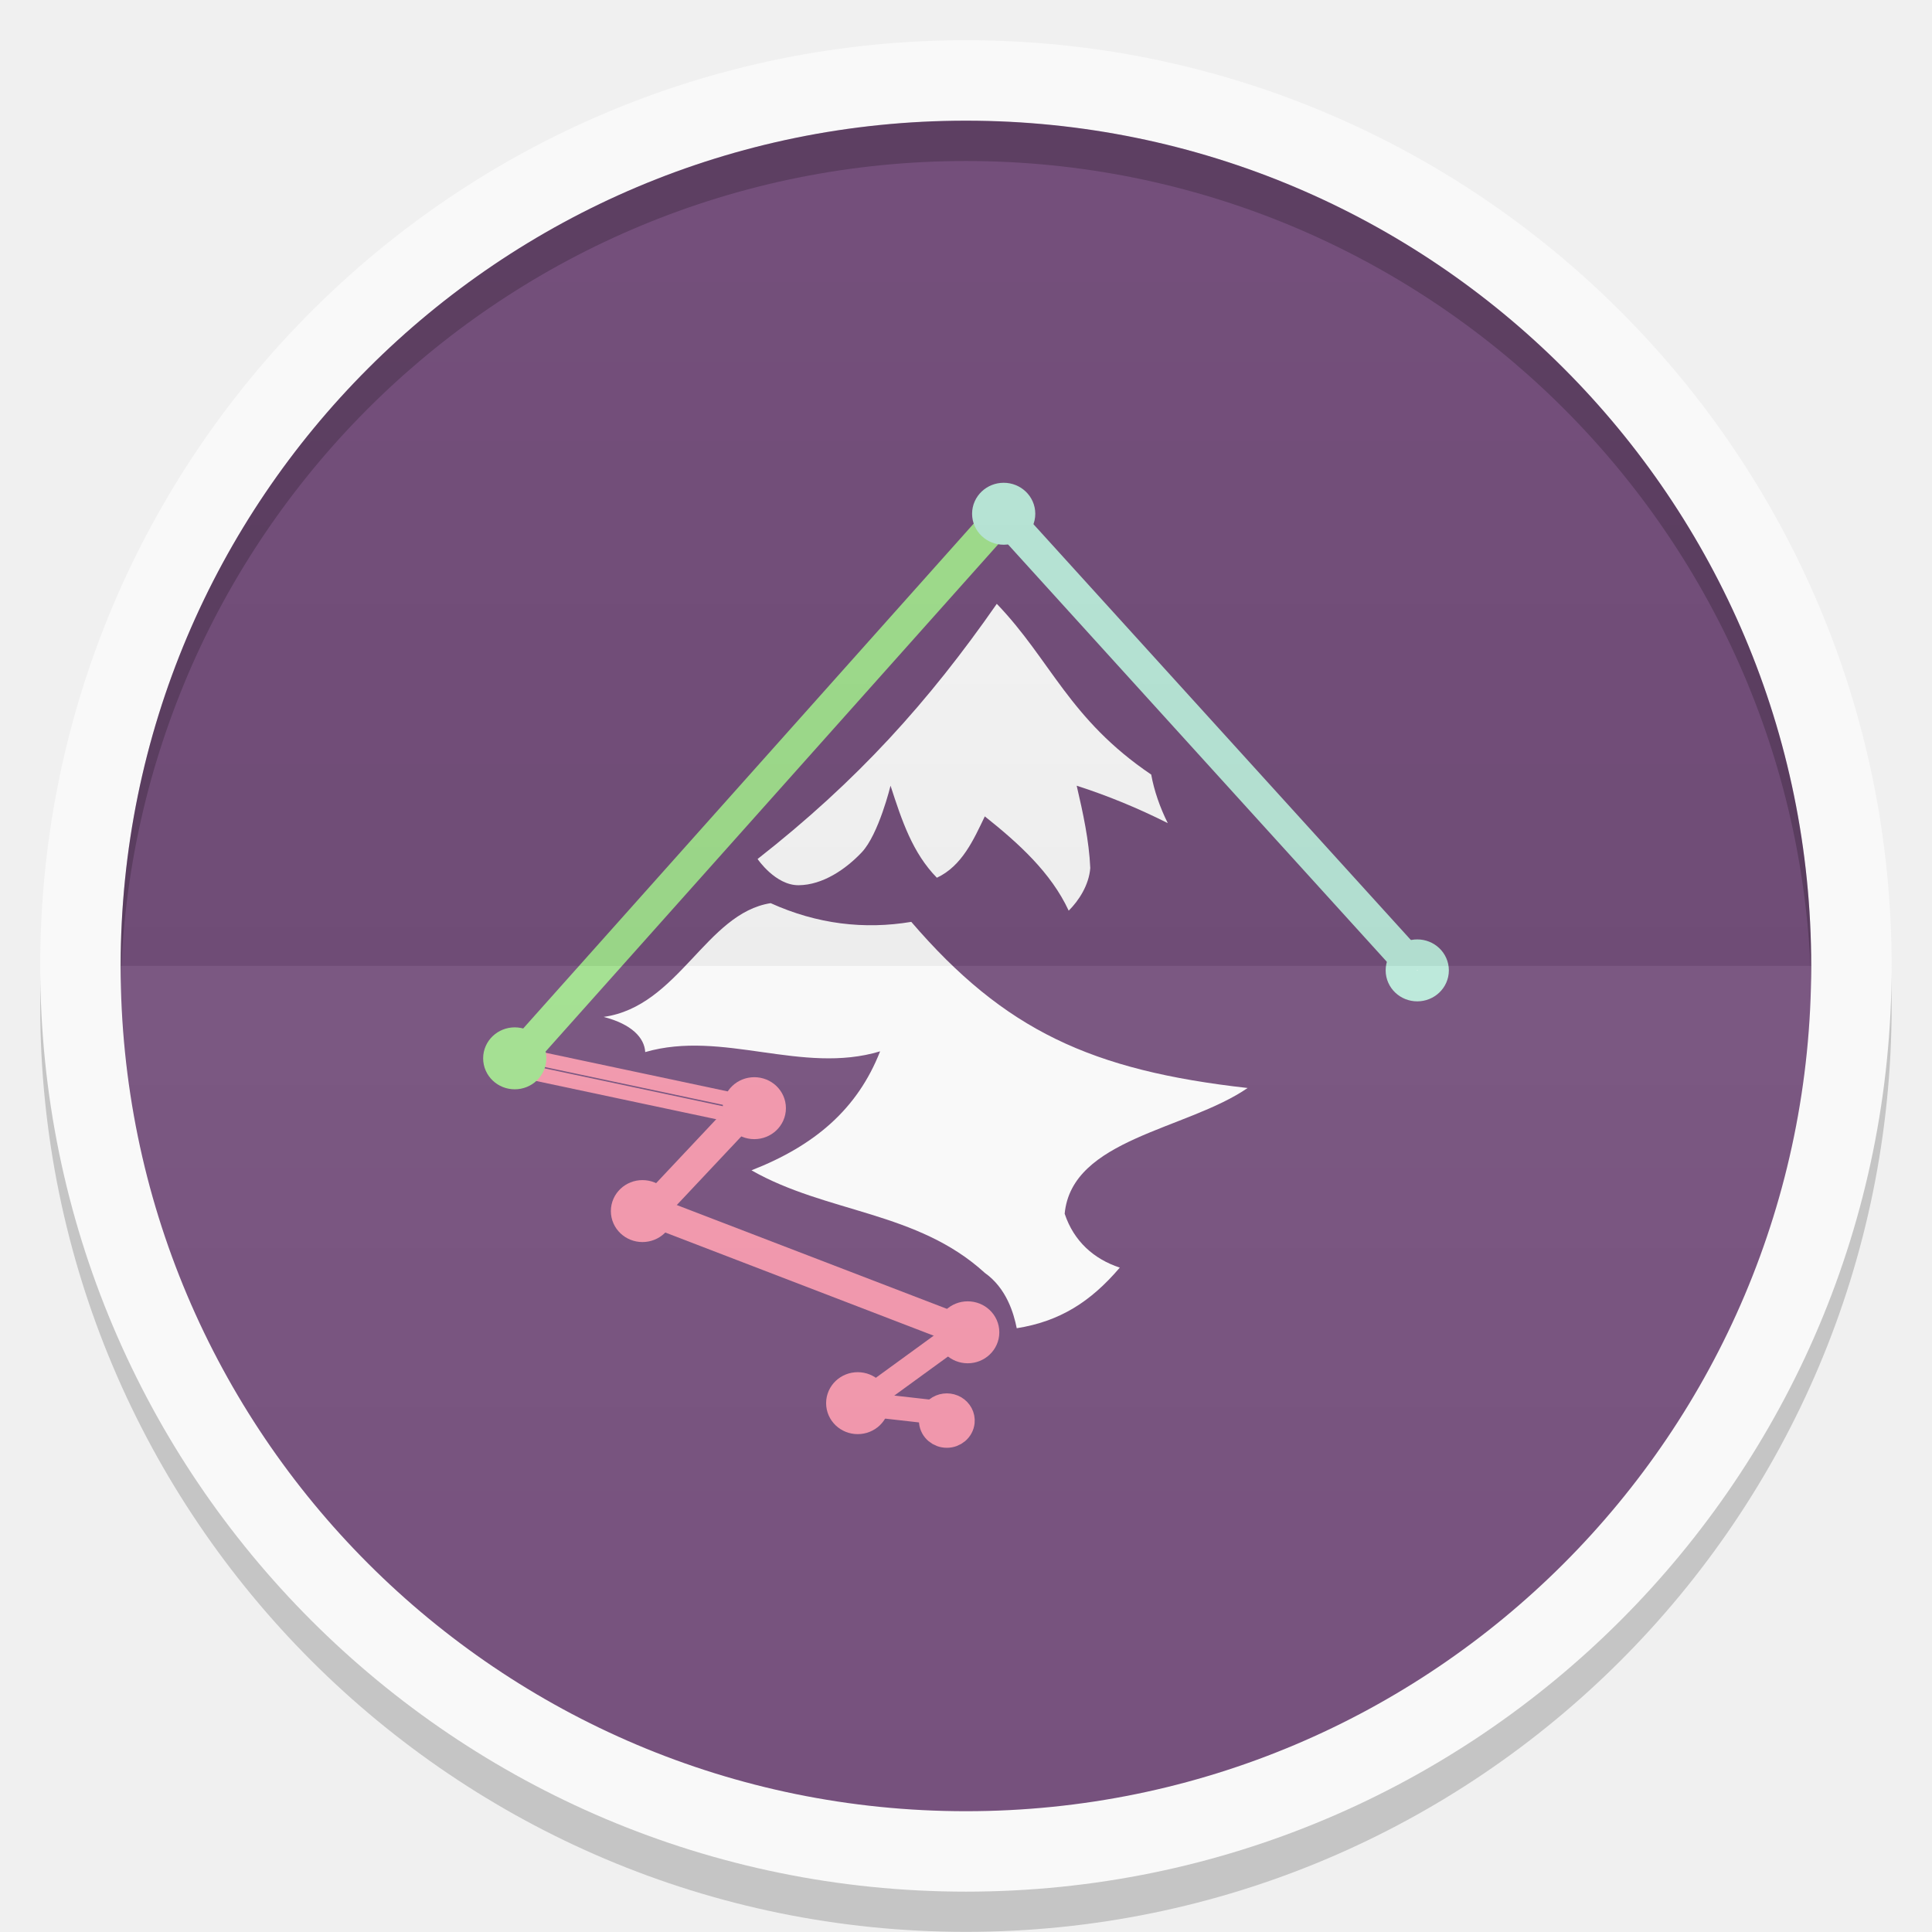
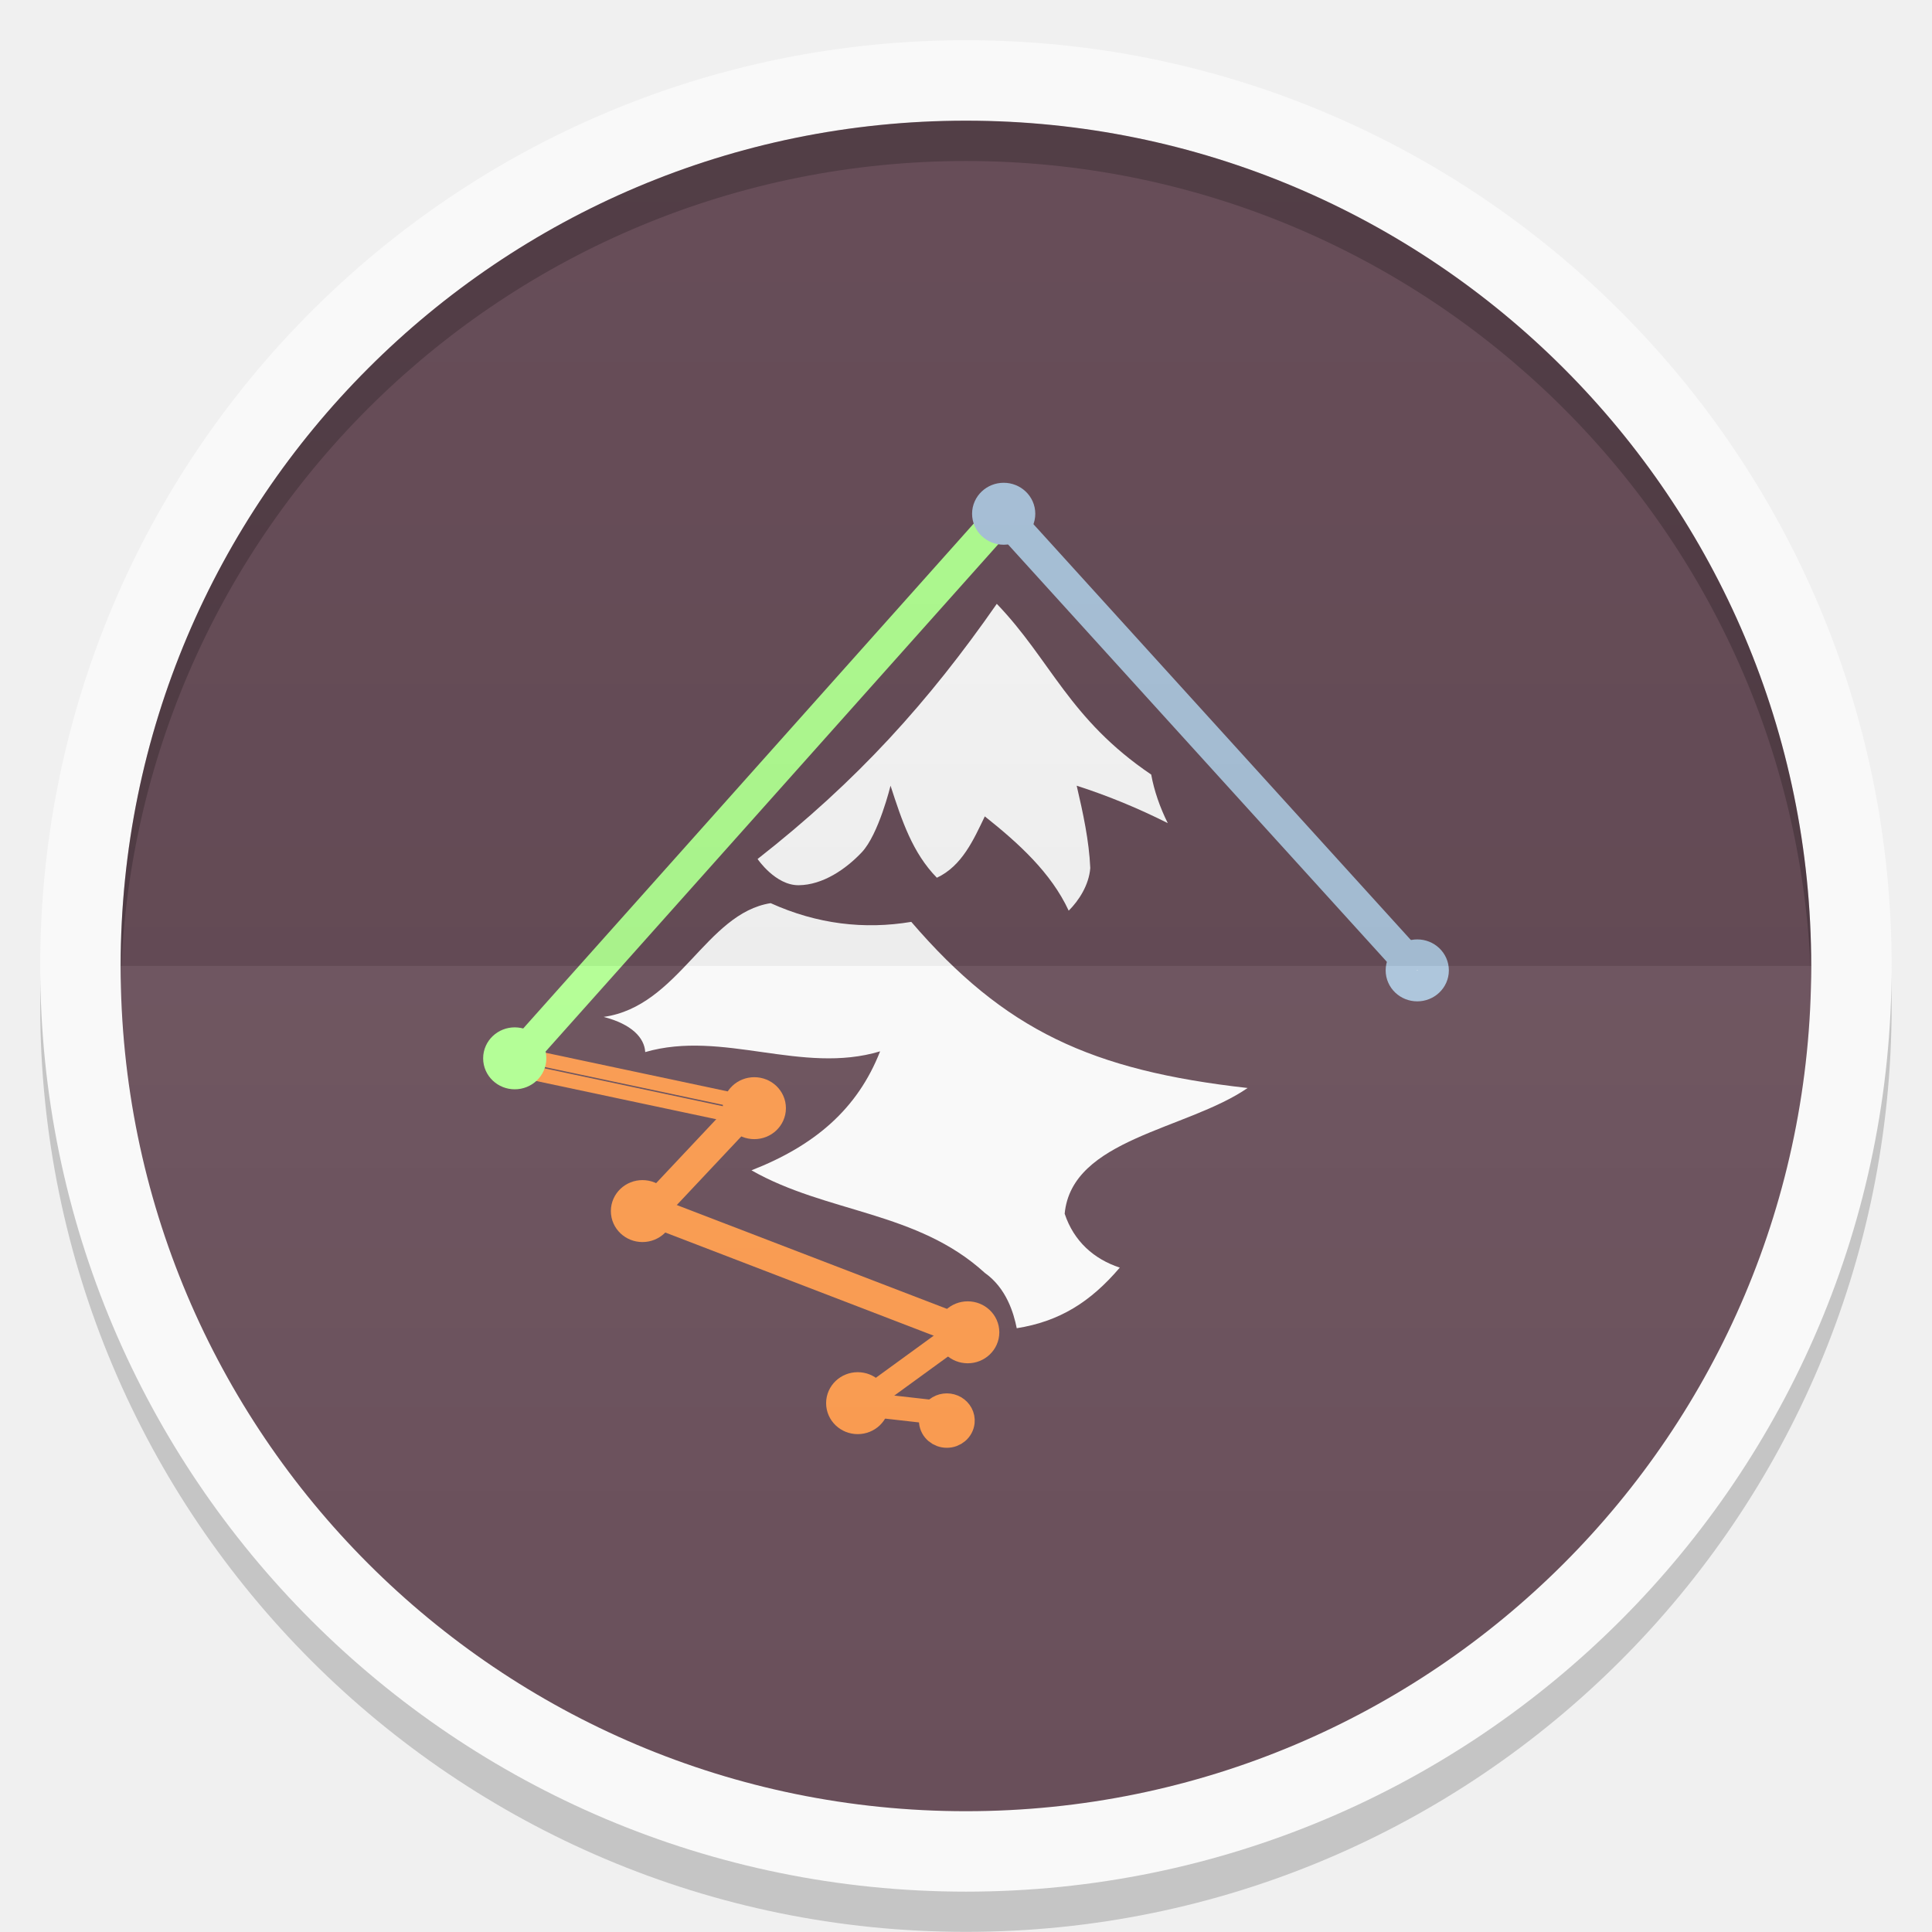
<svg xmlns="http://www.w3.org/2000/svg" xmlns:xlink="http://www.w3.org/1999/xlink" width="48" viewBox="0 0 13.547 13.547" height="48" id="svg2" version="1.1">
  <defs id="defs4">
    <linearGradient id="linearGradient3807">
      <stop style="stop-color:#000000;stop-opacity:1;" offset="0" id="stop3809" />
      <stop style="stop-color:#000000;stop-opacity:0;" offset="1" id="stop3811" />
    </linearGradient>
    <linearGradient id="linearGradient3794">
      <stop style="stop-color:#ffffff;stop-opacity:1;" offset="0" id="stop3796" />
      <stop style="stop-color:#ffffff;stop-opacity:0;" offset="1" id="stop3798" />
    </linearGradient>
    <linearGradient id="linearGradient4460">
      <stop offset="0" style="stop-color:#2d2d2d;stop-opacity:1;" id="stop7" />
      <stop offset="1" style="stop-color:#333333;stop-opacity:1;" id="stop9" />
    </linearGradient>
    <linearGradient id="linearGradient3824">
      <stop offset="0" style="stop-color:#2a94c8" id="stop12" />
      <stop offset=".519" style="stop-color:#e35472" id="stop14" />
      <stop offset="1" style="stop-color:#e68031" id="stop16" />
    </linearGradient>
    <linearGradient gradientTransform="matrix(1.09524,0,0,1.09524,-133.0018,-293.022)" xlink:href="#linearGradient4460" id="linearGradient3835" y1="279.096" y2="268.33" gradientUnits="userSpaceOnUse" x2="0" />
    <linearGradient xlink:href="#linearGradient3824" id="linearGradient3830" x1=".847" x2="12.7" gradientUnits="userSpaceOnUse" />
    <linearGradient xlink:href="#linearGradient4460" id="linearGradient3010" gradientUnits="userSpaceOnUse" gradientTransform="matrix(1.078933,0,0,1.078933,-130.9204,-288.5589)" y1="279.096" x2="0" y2="268.33" />
    <clipPath id="clipPath3813" clipPathUnits="userSpaceOnUse">
      <path id="path3815" d="M 92.311,355.545 L 479.511,355.545 L 479.511,68.185 L 92.311,68.185 L 92.311,355.545 z" />
    </clipPath>
    <clipPath id="clipPath3809" clipPathUnits="userSpaceOnUse">
      <path id="path3811" d="M 93.311,69.185 L 478.511,69.185 L 478.511,354.545 L 93.311,354.545 L 93.311,69.185 z" />
    </clipPath>
    <clipPath id="clipPath3805" clipPathUnits="userSpaceOnUse">
      <path id="path3807" d="M 93.311,354.545 L 478.511,354.545 L 478.511,69.185 L 93.311,69.185 L 93.311,354.545 z" />
    </clipPath>
    <clipPath id="clipPath3801" clipPathUnits="userSpaceOnUse">
      <path id="path3803" d="M 95.311,352.545 L 476.403,352.545 L 476.403,71.423 L 95.311,71.423 L 95.311,352.545 z" />
    </clipPath>
    <clipPath id="clipPath3797" clipPathUnits="userSpaceOnUse">
      <rect id="rect3799" style="fill:#fff" height="96" y="-0" x="-100" width="96" />
    </clipPath>
    <clipPath id="clipPath3793" clipPathUnits="userSpaceOnUse">
      <path id="path3795" d="M 54.1,12.5 12.9,54.7 C -2.7,70.3 23,69 32.3,74.9 36.6,77.7 18.5,81.3 22.2,85 c 3.6,3.7 21.7,7.1 25.3,10.7 3.6,3.7 -7.3,7.6 -3.7,11.3 3.5,3.7 11.9,0.2 13.4,8.6 1.1,6.2 15.4,3.1 21.8,-2.2 4,-3.4 -6.9,-3.4 -3.3,-7.1 9,-9.1 17,-4.1 20.3,-12.5 1.8,-4.5 -13.6,-7.7 -9.5,-10.6 9.8,-6.9 45.8,-10.4 29.2,-27 L 73,12.5 c -5.3,-5 -14,-5 -18.9,0 z m -9.9,64.7 c 0.9,0 30.8,4 19.3,7.1 -4.4,1.2 -24.6,-7.1 -19.3,-7.1 z m 57.2,16.6 c 0,2.1 16.3,3.3 15.4,-0.5 -1.3,-6.4 -13.6,-5.9 -15.4,0.5 z m -69.5,11.1 c 3.7,3.2 9.3,-0.7 11.1,-5.2 -3.6,-4.7 -16.9,0.3 -11.1,5.2 z m 67.5,-6.7 c -4.6,4.2 0.8,8.6 5.3,5.7 1.2,-0.8 -0.1,-4.7 -5.3,-5.7 z" />
    </clipPath>
    <clipPath id="clipPath3789" clipPathUnits="userSpaceOnUse">
      <rect id="rect3791" style="fill:#fff" height="84" rx="6" y="6" x="6" width="84" />
    </clipPath>
    <clipPath id="clipPath3785" clipPathUnits="userSpaceOnUse">
      <rect id="rect3787" style="fill:#fff;fill-rule:evenodd" height="20" rx="2" y="1" x="1" width="20" />
    </clipPath>
    <linearGradient xlink:href="#linearGradient3794" id="linearGradient3800" x1="28" y1="28" x2="42" y2="44" gradientUnits="userSpaceOnUse" />
    <linearGradient xlink:href="#linearGradient3807" id="linearGradient3813" x1="28" y1="28" x2="11" y2="7" gradientUnits="userSpaceOnUse" gradientTransform="scale(0.2822222,0.2822222)" />
    <linearGradient xlink:href="#linearGradient3794" id="linearGradient3817" gradientUnits="userSpaceOnUse" x1="28" y1="28" x2="42" y2="44" gradientTransform="matrix(0.2822222,0,0,0.2822222,-15.24,0)" />
    <linearGradient xlink:href="#linearGradient3807" id="linearGradient3024" gradientUnits="userSpaceOnUse" gradientTransform="matrix(0.2822222,0,0,0.2822222,-15.24,0)" x1="28" y1="28" x2="11" y2="7" />
    <linearGradient xlink:href="#linearGradient3807" id="linearGradient3818" gradientUnits="userSpaceOnUse" x1="25" y1="24" x2="25" y2="48" gradientTransform="matrix(0.2822222,0,0,0.2822222,14.67555,0)" />
    <radialGradient gradientUnits="userSpaceOnUse" r="24" fy="1028.362" fx="24" cy="1028.362" cx="24" id="radialGradient3839" xlink:href="#linearGradient3833" />
    <linearGradient y2="1028.362" x2="25" y1="1004.362" x1="25" gradientTransform="translate(0,24)" gradientUnits="userSpaceOnUse" id="linearGradient3814-8" xlink:href="#linearGradient3816" />
    <linearGradient gradientTransform="matrix(1,0,0,-1,0,2032.724)" y2="1028.362" x2="25" y1="1004.362" x1="25" gradientUnits="userSpaceOnUse" id="linearGradient3799" xlink:href="#linearGradient3789" />
    <linearGradient y2="1116.021" x2="535.501" y1="1357.267" x1="535.501" gradientUnits="userSpaceOnUse" id="linearGradient3853" xlink:href="#linearGradient4460-36" />
    <linearGradient gradientUnits="userSpaceOnUse" y2="1116.021" x2="535.501" y1="1357.267" x1="535.501" id="linearGradient3851" xlink:href="#linearGradient4460-36" />
    <linearGradient y2="267.598" x2="0" y1="279.088" gradientTransform="matrix(3.916346,0,0,3.916346,-416.9212,-49.09352)" gradientUnits="userSpaceOnUse" id="linearGradient3842" xlink:href="#linearGradient4460-36" />
    <linearGradient y2="267.598" x2="0" y1="279.088" gradientTransform="matrix(1.10528,0,0,1.10528,-134.2829,-295.7706)" gradientUnits="userSpaceOnUse" id="linearGradient3837" xlink:href="#linearGradient4460-36" />
    <clipPath clipPathUnits="userSpaceOnUse" id="clipPath6">
      <path style="fill:#fff;fill-rule:evenodd" d="M -670.14,51.863 L -114.616,405.003 L -257.111,510.326 L -514.221,-71.013 L -670.14,51.863 z" id="path8" />
    </clipPath>
    <linearGradient id="linearGradient4460-3">
      <stop offset="0" style="stop-color:#f9d7c6" id="stop11" />
      <stop offset="1" style="stop-color:#f9f9ff" id="stop13" />
    </linearGradient>
    <linearGradient gradientTransform="translate(0,1e-5)" xlink:href="#linearGradient4460-3" id="linearGradient4030" x1="3.387" gradientUnits="userSpaceOnUse" x2="10.16" />
    <linearGradient id="linearGradient4460-36">
      <stop offset="0" style="stop-color:#cb3223" id="stop17" />
      <stop offset="1" style="stop-color:#e16913" id="stop19" />
    </linearGradient>
    <linearGradient gradientTransform="matrix(1.10528,0,0,1.10528,-134.2829,-295.7706)" xlink:href="#linearGradient4460-36" id="linearGradient4075" y1="279.088" y2="267.598" gradientUnits="userSpaceOnUse" x2="0" />
    <linearGradient id="linearGradient3789">
      <stop id="stop3791" offset="0" style="stop-color:#000000;stop-opacity:1;" />
      <stop id="stop3793" offset="1" style="stop-color:#000000;stop-opacity:0;" />
    </linearGradient>
    <linearGradient id="linearGradient3816">
      <stop style="stop-color:#ffffff;stop-opacity:1;" offset="0" id="stop3818" />
      <stop style="stop-color:#ffffff;stop-opacity:0;" offset="1" id="stop3820" />
    </linearGradient>
    <linearGradient id="linearGradient3833">
      <stop id="stop3835" offset="0" style="stop-color:#000000;stop-opacity:1;" />
      <stop id="stop3837" offset="1" style="stop-color:#000000;stop-opacity:0;" />
    </linearGradient>
    <linearGradient xlink:href="#linearGradient3789" id="linearGradient3108" gradientUnits="userSpaceOnUse" gradientTransform="matrix(0.2822222,0,0,-0.2822222,25.96443,290.2267)" x1="25" y1="1004.362" x2="25" y2="1028.362" />
    <linearGradient xlink:href="#linearGradient3816" id="linearGradient3111" gradientUnits="userSpaceOnUse" gradientTransform="matrix(0.2822222,0,0,0.2822222,13.54667,-276.68)" x1="25" y1="1004.362" x2="25" y2="1028.362" />
    <linearGradient gradientTransform="matrix(1,0,0,-1,0,2056.724)" y2="1047.362" x2="24" y1="1028.362" x1="24" gradientUnits="userSpaceOnUse" id="linearGradient3985" xlink:href="#linearGradient3833-9" />
    <linearGradient gradientUnits="userSpaceOnUse" y2="1047.362" x2="24" y1="1028.362" x1="24" id="linearGradient3981" xlink:href="#linearGradient3816-1" />
    <linearGradient y2="48" x2="25" y1="24" x1="25" gradientTransform="translate(1.7289841e-6,1004.362)" gradientUnits="userSpaceOnUse" id="linearGradient3181" xlink:href="#linearGradient3794-3" />
    <linearGradient y2="48" x2="25" y1="24" x1="25" gradientTransform="matrix(-1,0,0,-1,48,1052.362)" gradientUnits="userSpaceOnUse" id="linearGradient3177" xlink:href="#linearGradient3807-0" />
    <linearGradient id="linearGradient3807-0">
      <stop style="stop-color:#000000;stop-opacity:1;" offset="0" id="stop3809-8" />
      <stop style="stop-color:#000000;stop-opacity:0;" offset="1" id="stop3811-3" />
    </linearGradient>
    <linearGradient id="linearGradient3794-3">
      <stop style="stop-color:#ffffff;stop-opacity:1;" offset="0" id="stop3796-8" />
      <stop style="stop-color:#ffffff;stop-opacity:0;" offset="1" id="stop3798-6" />
    </linearGradient>
    <linearGradient id="linearGradient4460-5">
      <stop offset="0" style="stop-color:#2d2d2d;stop-opacity:1;" id="stop7-9" />
      <stop offset="1" style="stop-color:#333333;stop-opacity:1;" id="stop9-2" />
    </linearGradient>
    <linearGradient id="linearGradient3824-5">
      <stop offset="0" style="stop-color:#2a94c8" id="stop12-3" />
      <stop offset=".519" style="stop-color:#e35472" id="stop14-3" />
      <stop offset="1" style="stop-color:#e68031" id="stop16-5" />
    </linearGradient>
    <linearGradient gradientTransform="matrix(1.09524,0,0,1.09524,-133.0018,-293.022)" xlink:href="#linearGradient4460-5" id="linearGradient3835-5" y1="279.096" y2="268.33" gradientUnits="userSpaceOnUse" x2="0" />
    <linearGradient xlink:href="#linearGradient3824-5" id="linearGradient3830-0" x1=".847" x2="12.7" gradientUnits="userSpaceOnUse" />
    <linearGradient xlink:href="#linearGradient4460-5" id="linearGradient3010-2" gradientUnits="userSpaceOnUse" gradientTransform="matrix(1.078933,0,0,1.078933,-130.9204,-288.5589)" y1="279.096" x2="0" y2="268.33" />
    <clipPath id="clipPath3813-6" clipPathUnits="userSpaceOnUse">
      <path id="path3815-6" d="M 92.311,355.545 L 479.511,355.545 L 479.511,68.185 L 92.311,68.185 L 92.311,355.545 z" />
    </clipPath>
    <clipPath id="clipPath3809-4" clipPathUnits="userSpaceOnUse">
      <path id="path3811-2" d="M 93.311,69.185 L 478.511,69.185 L 478.511,354.545 L 93.311,354.545 L 93.311,69.185 z" />
    </clipPath>
    <clipPath id="clipPath3805-9" clipPathUnits="userSpaceOnUse">
      <path id="path3807-0" d="M 93.311,354.545 L 478.511,354.545 L 478.511,69.185 L 93.311,69.185 L 93.311,354.545 z" />
    </clipPath>
    <clipPath id="clipPath3801-5" clipPathUnits="userSpaceOnUse">
      <path id="path3803-9" d="M 95.311,352.545 L 476.403,352.545 L 476.403,71.423 L 95.311,71.423 L 95.311,352.545 z" />
    </clipPath>
    <clipPath id="clipPath3797-1" clipPathUnits="userSpaceOnUse">
      <rect id="rect3799-3" style="fill:#fff" height="96" y="-0" x="-100" width="96" />
    </clipPath>
    <clipPath id="clipPath3793-6" clipPathUnits="userSpaceOnUse">
      <path id="path3795-8" d="M 54.1,12.5 12.9,54.7 C -2.7,70.3 23,69 32.3,74.9 36.6,77.7 18.5,81.3 22.2,85 c 3.6,3.7 21.7,7.1 25.3,10.7 3.6,3.7 -7.3,7.6 -3.7,11.3 3.5,3.7 11.9,0.2 13.4,8.6 1.1,6.2 15.4,3.1 21.8,-2.2 4,-3.4 -6.9,-3.4 -3.3,-7.1 9,-9.1 17,-4.1 20.3,-12.5 1.8,-4.5 -13.6,-7.7 -9.5,-10.6 9.8,-6.9 45.8,-10.4 29.2,-27 L 73,12.5 c -5.3,-5 -14,-5 -18.9,0 z m -9.9,64.7 c 0.9,0 30.8,4 19.3,7.1 -4.4,1.2 -24.6,-7.1 -19.3,-7.1 z m 57.2,16.6 c 0,2.1 16.3,3.3 15.4,-0.5 -1.3,-6.4 -13.6,-5.9 -15.4,0.5 z m -69.5,11.1 c 3.7,3.2 9.3,-0.7 11.1,-5.2 -3.6,-4.7 -16.9,0.3 -11.1,5.2 z m 67.5,-6.7 c -4.6,4.2 0.8,8.6 5.3,5.7 1.2,-0.8 -0.1,-4.7 -5.3,-5.7 z" />
    </clipPath>
    <clipPath id="clipPath3789-1" clipPathUnits="userSpaceOnUse">
      <rect id="rect3791-8" style="fill:#fff" height="84" rx="6" y="6" x="6" width="84" />
    </clipPath>
    <clipPath id="clipPath3785-8" clipPathUnits="userSpaceOnUse">
      <rect id="rect3787-3" style="fill:#fff;fill-rule:evenodd" height="20" rx="2" y="1" x="1" width="20" />
    </clipPath>
    <linearGradient xlink:href="#linearGradient3794-3" id="linearGradient3800-5" x1="28" y1="28" x2="42" y2="44" gradientUnits="userSpaceOnUse" />
    <linearGradient xlink:href="#linearGradient3807-0" id="linearGradient3813-7" x1="28" y1="28" x2="11" y2="7" gradientUnits="userSpaceOnUse" gradientTransform="scale(0.2822222,0.2822222)" />
    <linearGradient xlink:href="#linearGradient3794-3" id="linearGradient3817-7" gradientUnits="userSpaceOnUse" x1="28" y1="28" x2="42" y2="44" gradientTransform="matrix(0.2822222,0,0,0.2822222,-15.24,0)" />
    <linearGradient xlink:href="#linearGradient3807-0" id="linearGradient3024-4" gradientUnits="userSpaceOnUse" gradientTransform="matrix(0.2822222,0,0,0.2822222,-15.24,0)" x1="28" y1="28" x2="11" y2="7" />
    <linearGradient xlink:href="#linearGradient3807-0" id="linearGradient3809-9" x1="25" y1="24" x2="25" y2="48" gradientUnits="userSpaceOnUse" gradientTransform="matrix(-0.2822222,0,0,-0.2822222,13.54667,13.54667)" />
    <linearGradient xlink:href="#linearGradient3794-3" id="linearGradient3814-3" gradientUnits="userSpaceOnUse" x1="25" y1="24" x2="25" y2="48" gradientTransform="matrix(0.2822222,0,0,0.2822222,5e-7,-6.3e-6)" />
    <linearGradient xlink:href="#linearGradient3807-0" id="linearGradient3818-7" gradientUnits="userSpaceOnUse" x1="25" y1="24" x2="25" y2="48" gradientTransform="matrix(0.2822222,0,0,0.2822222,14.67555,0)" />
    <radialGradient gradientUnits="userSpaceOnUse" r="24" fy="1028.362" fx="24" cy="1028.362" cx="24" id="radialGradient3839-7" xlink:href="#linearGradient3833-9" />
    <linearGradient y2="1028.362" x2="25" y1="1004.362" x1="25" gradientTransform="translate(0,24)" gradientUnits="userSpaceOnUse" id="linearGradient3814-8-7" xlink:href="#linearGradient3816-1" />
    <linearGradient gradientTransform="matrix(1,0,0,-1,0,2032.724)" y2="1028.362" x2="25" y1="1004.362" x1="25" gradientUnits="userSpaceOnUse" id="linearGradient3799-2" xlink:href="#linearGradient3789-3" />
    <linearGradient y2="1116.021" x2="535.501" y1="1357.267" x1="535.501" gradientUnits="userSpaceOnUse" id="linearGradient3853-4" xlink:href="#linearGradient4460-36-4" />
    <linearGradient gradientUnits="userSpaceOnUse" y2="1116.021" x2="535.501" y1="1357.267" x1="535.501" id="linearGradient3851-1" xlink:href="#linearGradient4460-36-4" />
    <linearGradient y2="267.598" x2="0" y1="279.088" gradientTransform="matrix(3.916346,0,0,3.916346,-416.9212,-49.09352)" gradientUnits="userSpaceOnUse" id="linearGradient3842-3" xlink:href="#linearGradient4460-36-4" />
    <linearGradient y2="267.598" x2="0" y1="279.088" gradientTransform="matrix(1.10528,0,0,1.10528,-134.2829,-295.7706)" gradientUnits="userSpaceOnUse" id="linearGradient3837-8" xlink:href="#linearGradient4460-36-4" />
    <clipPath clipPathUnits="userSpaceOnUse" id="clipPath6-2">
      <path style="fill:#fff;fill-rule:evenodd" d="M -670.14,51.863 L -114.616,405.003 L -257.111,510.326 L -514.221,-71.013 L -670.14,51.863 z" id="path8-8" />
    </clipPath>
    <linearGradient id="linearGradient4460-3-4">
      <stop offset="0" style="stop-color:#f9d7c6" id="stop11-6" />
      <stop offset="1" style="stop-color:#f9f9ff" id="stop13-4" />
    </linearGradient>
    <linearGradient gradientTransform="translate(0,1e-5)" xlink:href="#linearGradient4460-3-4" id="linearGradient4030-0" x1="3.387" gradientUnits="userSpaceOnUse" x2="10.16" />
    <linearGradient id="linearGradient4460-36-4">
      <stop offset="0" style="stop-color:#cb3223" id="stop17-2" />
      <stop offset="1" style="stop-color:#e16913" id="stop19-5" />
    </linearGradient>
    <linearGradient gradientTransform="matrix(1.10528,0,0,1.10528,-134.2829,-295.7706)" xlink:href="#linearGradient4460-36-4" id="linearGradient4075-2" y1="279.088" y2="267.598" gradientUnits="userSpaceOnUse" x2="0" />
    <linearGradient id="linearGradient3789-3">
      <stop id="stop3791-1" offset="0" style="stop-color:#000000;stop-opacity:1;" />
      <stop id="stop3793-3" offset="1" style="stop-color:#000000;stop-opacity:0;" />
    </linearGradient>
    <linearGradient id="linearGradient3816-1">
      <stop style="stop-color:#ffffff;stop-opacity:1;" offset="0" id="stop3818-9" />
      <stop style="stop-color:#ffffff;stop-opacity:0;" offset="1" id="stop3820-0" />
    </linearGradient>
    <linearGradient id="linearGradient3833-9">
      <stop id="stop3835-9" offset="0" style="stop-color:#000000;stop-opacity:1;" />
      <stop id="stop3837-0" offset="1" style="stop-color:#000000;stop-opacity:0;" />
    </linearGradient>
    <linearGradient xlink:href="#linearGradient3789-3" id="linearGradient3108-0" gradientUnits="userSpaceOnUse" gradientTransform="matrix(0.2822222,0,0,-0.2822222,25.96443,290.2267)" x1="25" y1="1004.362" x2="25" y2="1028.362" />
    <linearGradient xlink:href="#linearGradient3816-1" id="linearGradient3111-7" gradientUnits="userSpaceOnUse" gradientTransform="matrix(0.2822222,0,0,0.2822222,13.54667,-276.68)" x1="25" y1="1004.362" x2="25" y2="1028.362" />
    <radialGradient gradientUnits="userSpaceOnUse" r="24" fy="1028.362" fx="24" cy="1028.362" cx="24" id="radialGradient3839-0" xlink:href="#linearGradient3833-4" />
    <linearGradient y2="1028.362" x2="25" y1="1004.362" x1="25" gradientTransform="translate(86,24)" gradientUnits="userSpaceOnUse" id="linearGradient3814-0" xlink:href="#linearGradient3816-5" />
    <linearGradient gradientTransform="matrix(1,0,0,-1,86,2032.724)" y2="1028.362" x2="25" y1="1004.362" x1="25" gradientUnits="userSpaceOnUse" id="linearGradient3799-27" xlink:href="#linearGradient3789-0" />
    <linearGradient y2="1116.021" x2="535.501" y1="1357.267" x1="535.501" gradientUnits="userSpaceOnUse" id="linearGradient3853-8" xlink:href="#linearGradient4460-8" />
    <linearGradient gradientUnits="userSpaceOnUse" y2="1116.021" x2="535.501" y1="1357.267" x1="535.501" id="linearGradient3851-0" xlink:href="#linearGradient4460-8" />
    <linearGradient y2="267.598" x2="0" y1="279.088" gradientTransform="matrix(3.916346,0,0,3.916346,-416.9212,-49.09352)" gradientUnits="userSpaceOnUse" id="linearGradient3842-36" xlink:href="#linearGradient4460-8" />
    <linearGradient y2="267.598" x2="0" y1="279.088" gradientTransform="matrix(1.10528,0,0,1.10528,-134.2829,-295.7706)" gradientUnits="userSpaceOnUse" id="linearGradient3837-3" xlink:href="#linearGradient4460-8" />
    <clipPath clipPathUnits="userSpaceOnUse" id="clipPath6-4">
      <path style="fill:#fff;fill-rule:evenodd" d="M -670.14,51.863 L -114.616,405.003 L -257.111,510.326 L -514.221,-71.013 L -670.14,51.863 z" id="path8-3" />
    </clipPath>
    <linearGradient id="linearGradient4460-3-7">
      <stop offset="0" style="stop-color:#f9d7c6" id="stop11-7" />
      <stop offset="1" style="stop-color:#f9f9ff" id="stop13-8" />
    </linearGradient>
    <linearGradient gradientTransform="translate(0,1e-5)" xlink:href="#linearGradient4460-3-7" id="linearGradient4030-1" x1="3.387" gradientUnits="userSpaceOnUse" x2="10.16" />
    <linearGradient id="linearGradient4460-8">
      <stop offset="0" style="stop-color:#cb3223" id="stop17-1" />
      <stop offset="1" style="stop-color:#e16913" id="stop19-6" />
    </linearGradient>
    <linearGradient gradientTransform="matrix(1.10528,0,0,1.10528,-134.2829,-295.7706)" xlink:href="#linearGradient4460-8" id="linearGradient4075-4" y1="279.088" y2="267.598" gradientUnits="userSpaceOnUse" x2="0" />
    <linearGradient id="linearGradient3789-0">
      <stop id="stop3791-0" offset="0" style="stop-color:#000000;stop-opacity:1;" />
      <stop id="stop3793-5" offset="1" style="stop-color:#000000;stop-opacity:0;" />
    </linearGradient>
    <linearGradient id="linearGradient3816-5">
      <stop style="stop-color:#ffffff;stop-opacity:1;" offset="0" id="stop3818-0" />
      <stop style="stop-color:#ffffff;stop-opacity:0;" offset="1" id="stop3820-8" />
    </linearGradient>
    <linearGradient id="linearGradient3833-4">
      <stop id="stop3835-95" offset="0" style="stop-color:#000000;stop-opacity:1;" />
      <stop id="stop3837-2" offset="1" style="stop-color:#000000;stop-opacity:0;" />
    </linearGradient>
    <linearGradient id="linearGradient3794-2">
      <stop style="stop-color:#ffffff;stop-opacity:1;" offset="0" id="stop3796-5" />
      <stop style="stop-color:#ffffff;stop-opacity:0;" offset="1" id="stop3798-4" />
    </linearGradient>
    <linearGradient id="linearGradient3807-2">
      <stop style="stop-color:#000000;stop-opacity:1;" offset="0" id="stop3809-9" />
      <stop style="stop-color:#000000;stop-opacity:0;" offset="1" id="stop3811-1" />
    </linearGradient>
    <linearGradient xlink:href="#linearGradient3794-2-5" id="linearGradient3814-4-2" gradientUnits="userSpaceOnUse" x1="25" y1="24" x2="25" y2="48" gradientTransform="matrix(0.2822222,0,0,0.2822222,6.7399158e-7,-6.3183333e-6)" />
    <linearGradient id="linearGradient3794-2-5">
      <stop style="stop-color:#ffffff;stop-opacity:1;" offset="0" id="stop3796-5-9" />
      <stop style="stop-color:#ffffff;stop-opacity:0;" offset="1" id="stop3798-4-5" />
    </linearGradient>
    <linearGradient xlink:href="#linearGradient3807-2-1" id="linearGradient3809-1-5" x1="25" y1="24" x2="25" y2="48" gradientUnits="userSpaceOnUse" gradientTransform="matrix(-0.2822222,0,0,-0.2822222,13.54666,13.54667)" />
    <linearGradient id="linearGradient3807-2-1">
      <stop style="stop-color:#000000;stop-opacity:1;" offset="0" id="stop3809-9-5" />
      <stop style="stop-color:#000000;stop-opacity:0;" offset="1" id="stop3811-1-9" />
    </linearGradient>
    <linearGradient y2="267.598" x2="0" y1="279.088" gradientTransform="matrix(1.105311,0,0,1.105311,-134.287,-295.7793)" gradientUnits="userSpaceOnUse" id="linearGradient3823" xlink:href="#linearGradient4460-6" />
    <linearGradient x2="0" gradientUnits="userSpaceOnUse" y2="267.598" y1="279.088" id="linearGradient4075-3" xlink:href="#linearGradient4460-6" gradientTransform="matrix(1.10528,0,0,1.10528,-134.2829,-295.7706)" />
    <linearGradient id="linearGradient4460-6">
      <stop id="stop17-5" style="stop-color:#cb3223" offset="0" />
      <stop id="stop19-4" style="stop-color:#e16913" offset="1" />
    </linearGradient>
    <linearGradient x2="10.16" gradientUnits="userSpaceOnUse" x1="3.387" id="linearGradient4030-8" xlink:href="#linearGradient4460-3-9" gradientTransform="translate(0 .00001)" />
    <linearGradient id="linearGradient4460-3-9">
      <stop id="stop11-8" style="stop-color:#f9d7c6" offset="0" />
      <stop id="stop13-2" style="stop-color:#f9f9ff" offset="1" />
    </linearGradient>
    <clipPath id="clipPath6-26" clipPathUnits="userSpaceOnUse">
      <path id="path8-85" d="M -670.14,51.863 L -114.616,405.003 L -257.111,510.326 L -514.221,-71.013 L -670.14,51.863 z" style="fill:#fff;fill-rule:evenodd" />
    </clipPath>
    <linearGradient xlink:href="#linearGradient4460-6" id="linearGradient3207" gradientUnits="userSpaceOnUse" gradientTransform="matrix(1.105311,0,0,1.105311,-148.8402,-296.4321)" y1="279.088" x2="0" y2="267.598" />
    <linearGradient x2="0" gradientUnits="userSpaceOnUse" y2="268.33" y1="279.096" id="linearGradient3853-1" xlink:href="#linearGradient4460-35" gradientTransform="matrix(1.10525,0,0,1.10525,-134.2787,-295.7618)" />
    <linearGradient id="linearGradient4460-35">
      <stop id="stop3955" style="stop-color:#2d2d2d" offset="0" />
      <stop id="stop3957" style="stop-color:#4b4b4b" offset="1" />
    </linearGradient>
  </defs>
  <g id="layer3" style="display:inline">
    <rect width="12.982" x="0.282" y="0.564" rx="6.491" height="12.982" style="opacity:0.18;fill:#000000;fill-opacity:1;fill-rule:evenodd;display:inline" id="rect3026" />
    <rect id="rect22" style="fill:#f9f9f9;fill-opacity:1;fill-rule:evenodd;display:inline" height="12.982" rx="6.491" y="0.282" x="0.282" width="12.982" />
  </g>
  <g id="layer4" style="display:inline">
-     <path id="path3021" style="fill:#75507c;fill-opacity:1" d="m 12.7,6.773 c 0,-3.273 -2.653,-5.927 -5.927,-5.927 -3.273,0 -5.927,2.654 -5.927,5.927 0,3.273 2.653,5.927 5.927,5.927 3.273,0 5.927,-2.653 5.927,-5.927 z" />
+     <path id="path3021" style="fill:#684e59;fill-opacity:1" d="m 12.7,6.773 c 0,-3.273 -2.653,-5.927 -5.927,-5.927 -3.273,0 -5.927,2.654 -5.927,5.927 0,3.273 2.653,5.927 5.927,5.927 3.273,0 5.927,-2.653 5.927,-5.927 z" />
    <g style="fill:#f9f9f9" transform="matrix(0.03778129,0,0,0.03539,1.879468,9.890878)" id="g3966">
      <path d="m 90.856,-109.285 c 0,0 3.312,5.235 7.623,5.194 4.469,-0.042 8.755,-3.174 11.714,-6.524 3.141,-3.556 5.338,-13.196 5.338,-13.196 2.114,6.969 4.09,13.322 8.6,18.238 4.677,-2.341 6.821,-7.558 8.897,-12.159 6.285,5.338 12.296,11.154 15.569,18.683 1.882,-1.996 3.764,-5.087 4.003,-8.452 -0.224,-5.437 -1.338,-10.873 -2.521,-16.31 5.771,1.992 11.269,4.395 16.903,7.414 -1.451,-3.099 -2.528,-6.412 -3.073,-9.618 -15.259,-11.011 -18.628,-22.695 -28.658,-33.827 -12.671,19.434 -25.894,35.085 -44.396,50.557 z" id="path3968" />
      <path d="m 138.952,-16.318 c 7.94,-1.344 13.69,-5.191 19.128,-12.01 -4.818,-1.681 -8.541,-5.24 -10.231,-10.676 1.307,-14.874 22.637,-16.607 33.955,-24.91 -28.991,-3.47 -45.126,-11.433 -62.424,-32.917 -8.699,1.55 -17.471,0.461 -26.097,-3.707 -12.016,2.014 -17.068,20.45 -30.99,22.538 5.209,1.443 7.559,4.133 7.71,6.969 14.384,-4.448 29.062,4.52 43.593,-0.148 -4.203,11.457 -12.161,18.689 -23.872,23.576 13.963,8.492 30.742,8.067 43.297,20.314 4.011,3.032 5.362,7.941 5.931,10.972 z" id="path3970" />
    </g>
-     <g id="g3974" style="stroke:#f095aa;stroke-linecap:round;stroke-linejoin:round;stroke-opacity:1" transform="matrix(1.000034,0,0,1,-2.6733891e-4,-4.1842299e-5)">
-       <g id="g3976" transform="matrix(0.92707,0,0,0.94448,0.24002,0.38554)" style="stroke:#f095aa;stroke-opacity:1">
-         <rect id="rect3978" transform="matrix(0.97896,0.20406,-0.23904,0.97101,0,0)" style="fill:none;stroke-width:0.105;stroke:#f095aa;stroke-opacity:1" height="0.115" rx="0.002" y="6.519" x="5.283" width="1.881" />
-       </g>
-       <g id="g3980" transform="matrix(0.92707,0,0,0.94448,0.24002,0.38554)" style="fill:none;stroke:#f095aa;stroke-opacity:1">
-         <rect id="rect3982" transform="matrix(0.77665,0.62994,-0.69177,0.72212,0,0)" style="stroke-width:0.136;stroke:#f095aa;stroke-opacity:1" height="1.1" rx="0.002" y="2.692" x="9.29" width="0.09" />
-         <rect id="rect3984" transform="matrix(0.93564,0.35295,-0.40697,0.91344,0,0)" style="stroke-width:0.118;stroke:#f095aa;stroke-opacity:1" height="0.104" rx="0.001" y="6.343" x="7.74" width="2.582" />
-       </g>
-       <g id="g3986" transform="matrix(0.92707,0,0,0.94448,0.24002,0.38554)" style="stroke:#f095aa;stroke-opacity:1">
-         <rect id="rect3988" transform="matrix(0.8745,0.48503,-0.81391,0.58098,0,0)" style="fill:#d32626;stroke-width:0.125;stroke:#f095aa;stroke-opacity:1" height="0.984" rx="0.002" y="5.428" x="13.012" width="0.084" />
-         <rect id="rect3990" transform="matrix(-0.24936,-0.96841,0.99391,0.11023,0,0)" style="fill:#ffffff;stroke-width:0.105;stroke:#f095aa;stroke-opacity:1" height="0.689" rx="0.001" y="3.803" x="-9.95" width="0.085" />
-       </g>
-       <g id="g3992" style="fill:none;stroke:#f095aa;stroke-opacity:1">
-         <g id="g3994" transform="matrix(0.92707,0,0,0.94448,0.24002,0.38554)" style="stroke-width:0.229;stroke:#f095aa;stroke-opacity:1">
-           <path id="path3996" d="m 6.353,10.009 a 0.124,0.115 0 0 1 -0.249,0 0.124,0.115 0 1 1 0.249,0 z" style="stroke:#f095aa;stroke-opacity:1" />
-           <path id="path3998" d="m 7.185,9.483 a 0.124,0.115 0 0 1 -0.249,0 0.124,0.115 0 1 1 0.249,0 z" style="stroke:#f095aa;stroke-opacity:1" />
-           <path id="path4000" d="m 4.725,8.583 a 0.124,0.115 0 0 1 -0.249,0 0.124,0.115 0 1 1 0.249,0 z" style="stroke:#f095aa;stroke-opacity:1" />
-           <path id="path4002" d="m 5.571,7.819 a 0.124,0.115 0 0 1 -0.249,0 0.124,0.115 0 1 1 0.249,0 z" style="stroke:#f095aa;stroke-opacity:1" />
+     <g id="g3974" style="stroke:#f9994d;stroke-linecap:round;stroke-linejoin:round;stroke-opacity:1" transform="matrix(1.000034,0,0,1,-2.6733891e-4,-4.1842299e-5)">
+       <g id="g3976" transform="matrix(0.92707,0,0,0.94448,0.24002,0.38554)" style="stroke:#f9994d;stroke-opacity:1">
+         <rect id="rect3978" transform="matrix(0.97896,0.20406,-0.23904,0.97101,0,0)" style="fill:none;stroke-width:0.105;stroke:#f9994d;stroke-opacity:1" height="0.115" rx="0.002" y="6.519" x="5.283" width="1.881" />
+       </g>
+       <g id="g3980" transform="matrix(0.92707,0,0,0.94448,0.24002,0.38554)" style="fill:none;stroke:#f9994d;stroke-opacity:1">
+         <rect id="rect3982" transform="matrix(0.77665,0.62994,-0.69177,0.72212,0,0)" style="stroke-width:0.136;stroke:#f9994d;stroke-opacity:1" height="1.1" rx="0.002" y="2.692" x="9.29" width="0.09" />
+         <rect id="rect3984" transform="matrix(0.93564,0.35295,-0.40697,0.91344,0,0)" style="stroke-width:0.118;stroke:#f9994d;stroke-opacity:1" height="0.104" rx="0.001" y="6.343" x="7.74" width="2.582" />
+       </g>
+       <g id="g3986" transform="matrix(0.92707,0,0,0.94448,0.24002,0.38554)" style="stroke:#f9994d;stroke-opacity:1">
+         <rect id="rect3988" transform="matrix(0.8745,0.48503,-0.81391,0.58098,0,0)" style="fill:#d32626;stroke-width:0.125;stroke:#f9994d;stroke-opacity:1" height="0.984" rx="0.002" y="5.428" x="13.012" width="0.084" />
+         <rect id="rect3990" transform="matrix(-0.24936,-0.96841,0.99391,0.11023,0,0)" style="fill:#ffffff;stroke-width:0.105;stroke:#f9994d;stroke-opacity:1" height="0.689" rx="0.001" y="3.803" x="-9.95" width="0.085" />
+       </g>
+       <g id="g3992" style="fill:none;stroke:#f9994d;stroke-opacity:1">
+         <g id="g3994" transform="matrix(0.92707,0,0,0.94448,0.24002,0.38554)" style="stroke-width:0.229;stroke:#f9994d;stroke-opacity:1">
+           <path id="path3996" d="m 6.353,10.009 a 0.124,0.115 0 0 1 -0.249,0 0.124,0.115 0 1 1 0.249,0 z" style="stroke:#f9994d;stroke-opacity:1" />
+           <path id="path3998" d="m 7.185,9.483 a 0.124,0.115 0 0 1 -0.249,0 0.124,0.115 0 1 1 0.249,0 z" style="stroke:#f9994d;stroke-opacity:1" />
+           <path id="path4000" d="m 4.725,8.583 a 0.124,0.115 0 0 1 -0.249,0 0.124,0.115 0 1 1 0.249,0 z" style="stroke:#f9994d;stroke-opacity:1" />
+           <path id="path4002" d="m 5.571,7.819 a 0.124,0.115 0 0 1 -0.249,0 0.124,0.115 0 1 1 0.249,0 z" style="stroke:#f9994d;stroke-opacity:1" />
        </g>
-         <g id="g4004" transform="matrix(0.92707,0,0,0.94448,0.24002,0.38554)" style="stroke:#f095aa;stroke-opacity:1">
-           <path id="path4006" d="m 7.012,10.148 a 0.11,0.101 0 0 1 -0.219,0 0.11,0.101 0 1 1 0.219,0 z" style="stroke-width:0.202;stroke:#f095aa;stroke-opacity:1" />
+         <g id="g4004" transform="matrix(0.92707,0,0,0.94448,0.24002,0.38554)" style="stroke:#f9994d;stroke-opacity:1">
+           <path id="path4006" d="m 7.012,10.148 a 0.11,0.101 0 0 1 -0.219,0 0.11,0.101 0 1 1 0.219,0 z" style="stroke-width:0.202;stroke:#f9994d;stroke-opacity:1" />
        </g>
      </g>
    </g>
-     <g id="g4008" transform="matrix(0.9271017,0,0,0.94448,0.2397609,0.3854982)" style="stroke:#a1df8e;stroke-linecap:round;stroke-linejoin:round;stroke-opacity:1">
-       <rect id="rect4010" transform="matrix(-0.55452,-0.83217,-0.67264,0.73997,0,0)" style="fill:#46a844;stroke-width:0.227;stroke:#a1df8e;stroke-opacity:1" ry="0.013" height="5.509" rx="0.01" y="-4.346" x="-7.967" width="0.021" />
-       <path id="path4012" d="m 3.759,7.449 a 0.124,0.115 0 0 1 -0.249,0 0.124,0.115 0 1 1 0.249,0 z" style="fill:none;stroke-width:0.229;stroke:#a1df8e;stroke-opacity:1" />
+     <g id="g4008" transform="matrix(0.9271017,0,0,0.94448,0.2397609,0.3854982)" style="stroke:#b1fe92;stroke-linecap:round;stroke-linejoin:round;stroke-opacity:1">
+       <rect id="rect4010" transform="matrix(-0.55452,-0.83217,-0.67264,0.73997,0,0)" style="fill:#46a844;stroke-width:0.227;stroke:#b1fe92;stroke-opacity:1" ry="0.013" height="5.509" rx="0.01" y="-4.346" x="-7.967" width="0.021" />
+       <path id="path4012" d="m 3.759,7.449 a 0.124,0.115 0 0 1 -0.249,0 0.124,0.115 0 1 1 0.249,0 z" style="fill:none;stroke-width:0.229;stroke:#b1fe92;stroke-opacity:1" />
    </g>
-     <g id="g4014" style="stroke:#bae8d9;stroke-linecap:round;stroke-linejoin:round;stroke-opacity:1" transform="matrix(1.000034,0,0,1,-2.6733891e-4,-4.1842299e-5)">
-       <g id="g4016" transform="matrix(0.92707,0,0,0.94448,0.24002,0.38554)" style="stroke:#bae8d9;stroke-opacity:1">
-         <path id="path4018" d="m 7.457,3.406 a 0.124,0.115 0 0 1 -0.249,0 0.124,0.115 0 1 1 0.249,0 z" style="fill:#46a844;stroke-width:0.229;stroke:#bae8d9;stroke-opacity:1" />
-       </g>
-       <g id="g4020" transform="matrix(0.92707,0,0,0.94448,0.24002,0.38554)" style="fill:#ffffff;stroke:#bae8d9;stroke-opacity:1">
-         <rect id="rect4022" transform="matrix(0.78646,-0.61765,0.6789,0.73423,0,0)" style="stroke-width:0.225;stroke:#bae8d9;stroke-opacity:1" ry="0.011" height="4.622" rx="0.009" y="7.223" x="3.063" width="0.019" />
-         <path id="path4024" d="m 10.585,6.796 a 0.124,0.115 0 0 1 -0.249,0 0.124,0.115 0 1 1 0.249,0 z" style="stroke-width:0.229;stroke:#bae8d9;stroke-opacity:1" />
+     <g id="g4014" style="stroke:#aac3da;stroke-linecap:round;stroke-linejoin:round;stroke-opacity:1" transform="matrix(1.000034,0,0,1,-2.6733891e-4,-4.1842299e-5)">
+       <g id="g4016" transform="matrix(0.92707,0,0,0.94448,0.24002,0.38554)" style="stroke:#aac3da;stroke-opacity:1">
+         <path id="path4018" d="m 7.457,3.406 a 0.124,0.115 0 0 1 -0.249,0 0.124,0.115 0 1 1 0.249,0 z" style="fill:#46a844;stroke-width:0.229;stroke:#aac3da;stroke-opacity:1" />
+       </g>
+       <g id="g4020" transform="matrix(0.92707,0,0,0.94448,0.24002,0.38554)" style="fill:#ffffff;stroke:#aac3da;stroke-opacity:1">
+         <rect id="rect4022" transform="matrix(0.78646,-0.61765,0.6789,0.73423,0,0)" style="stroke-width:0.225;stroke:#aac3da;stroke-opacity:1" ry="0.011" height="4.622" rx="0.009" y="7.223" x="3.063" width="0.019" />
+         <path id="path4024" d="m 10.585,6.796 a 0.124,0.115 0 0 1 -0.249,0 0.124,0.115 0 1 1 0.249,0 z" style="stroke-width:0.229;stroke:#aac3da;stroke-opacity:1" />
      </g>
    </g>
  </g>
  <g id="layer1" style="display:inline">
    <g id="Layer_1_1_" transform="matrix(0.02315104,0,0,0.02315104,0.8542602,0.8482884)" />
  </g>
  <g id="layer2" style="display:inline">
    <path style="opacity:0.2;fill:#000000;fill-opacity:1;display:inline" d="m 6.773,0.847 c -3.273,0 -5.927,2.653 -5.927,5.927 0,0.047 -0.001,0.095 0,0.141 0.074,-3.209 2.7,-5.786 5.927,-5.786 3.226,0 5.852,2.577 5.927,5.786 0.001,-0.046 0,-0.094 0,-0.141 0,-3.273 -2.654,-5.927 -5.927,-5.927 z" id="path3121" />
    <path id="path3812" d="M 0.847,6.773 C 0.847,10.047 3.5,12.7 6.773,12.7 c 3.273,0 5.927,-2.653 5.927,-5.927 l -11.853,0 z" style="opacity:0.05;fill:url(#linearGradient3814-4-2);fill-opacity:1;stroke:none;display:inline" />
    <path style="opacity:0.05;fill:url(#linearGradient3809-1-5);fill-opacity:1;stroke:none;display:inline" d="m 12.7,6.773 c 0,-3.273 -2.653,-5.927 -5.927,-5.927 -3.273,0 -5.927,2.653 -5.927,5.927 l 11.853,0 z" id="rect3796" />
  </g>
</svg>
